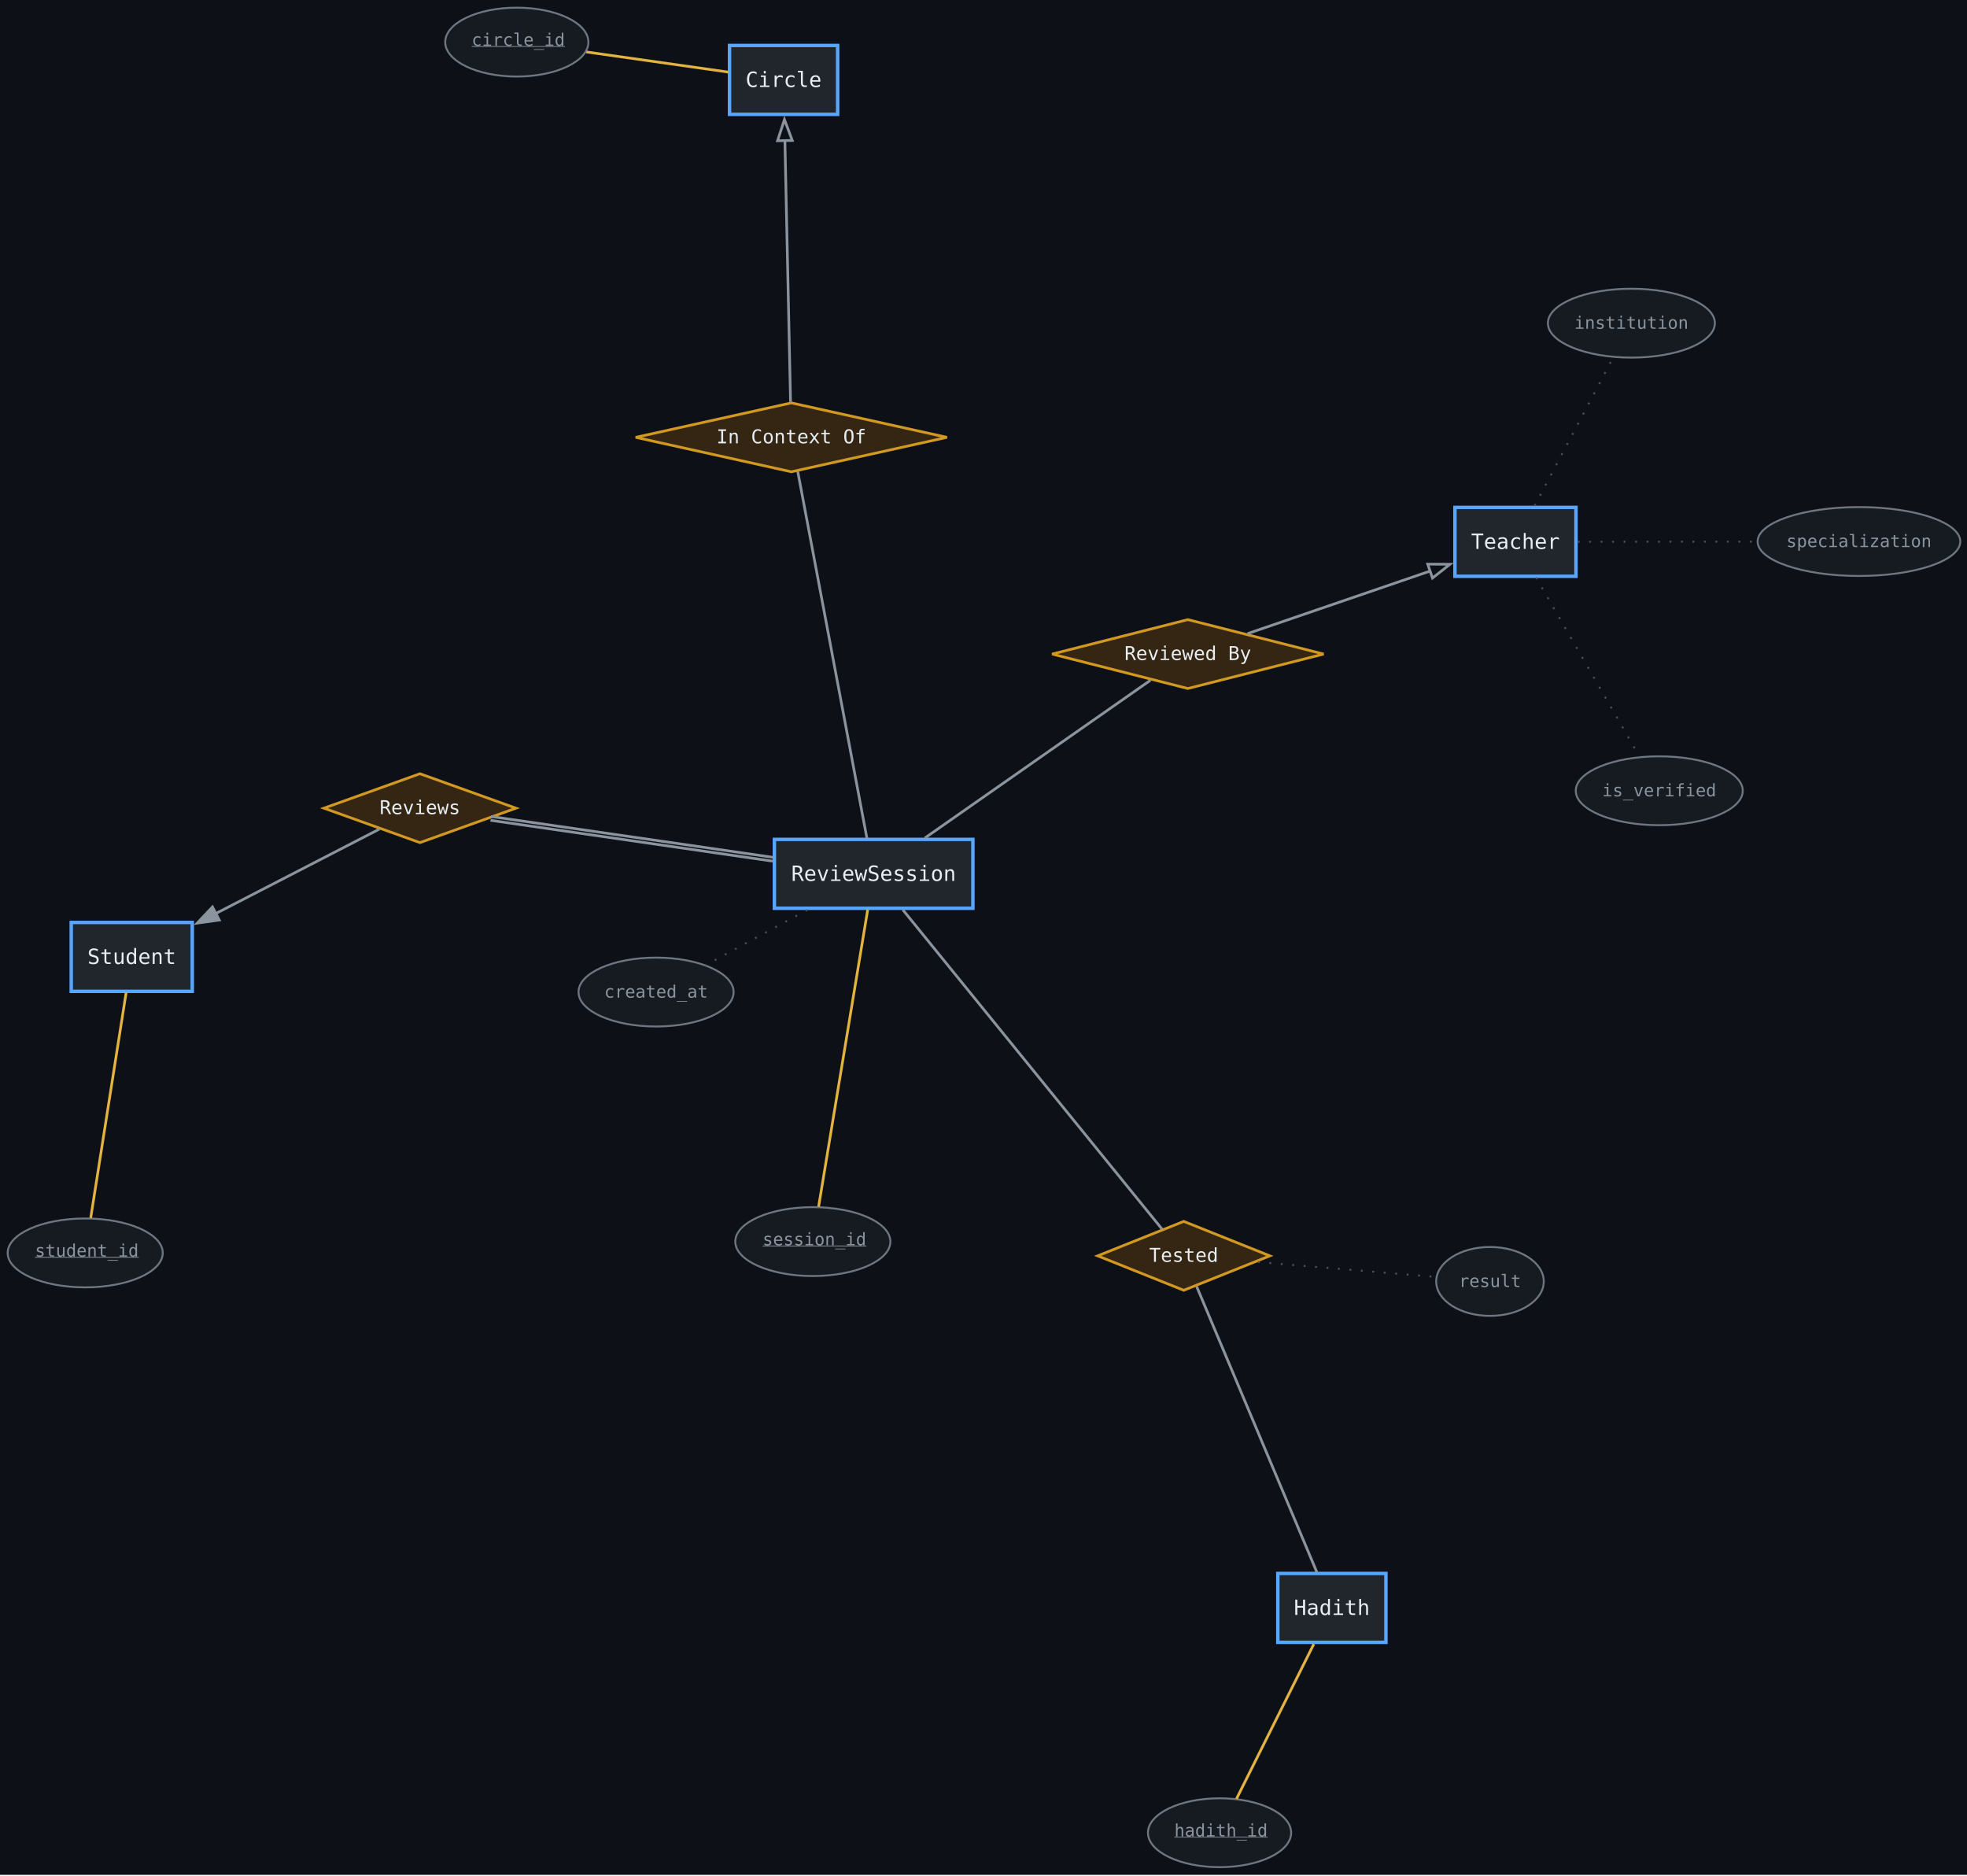
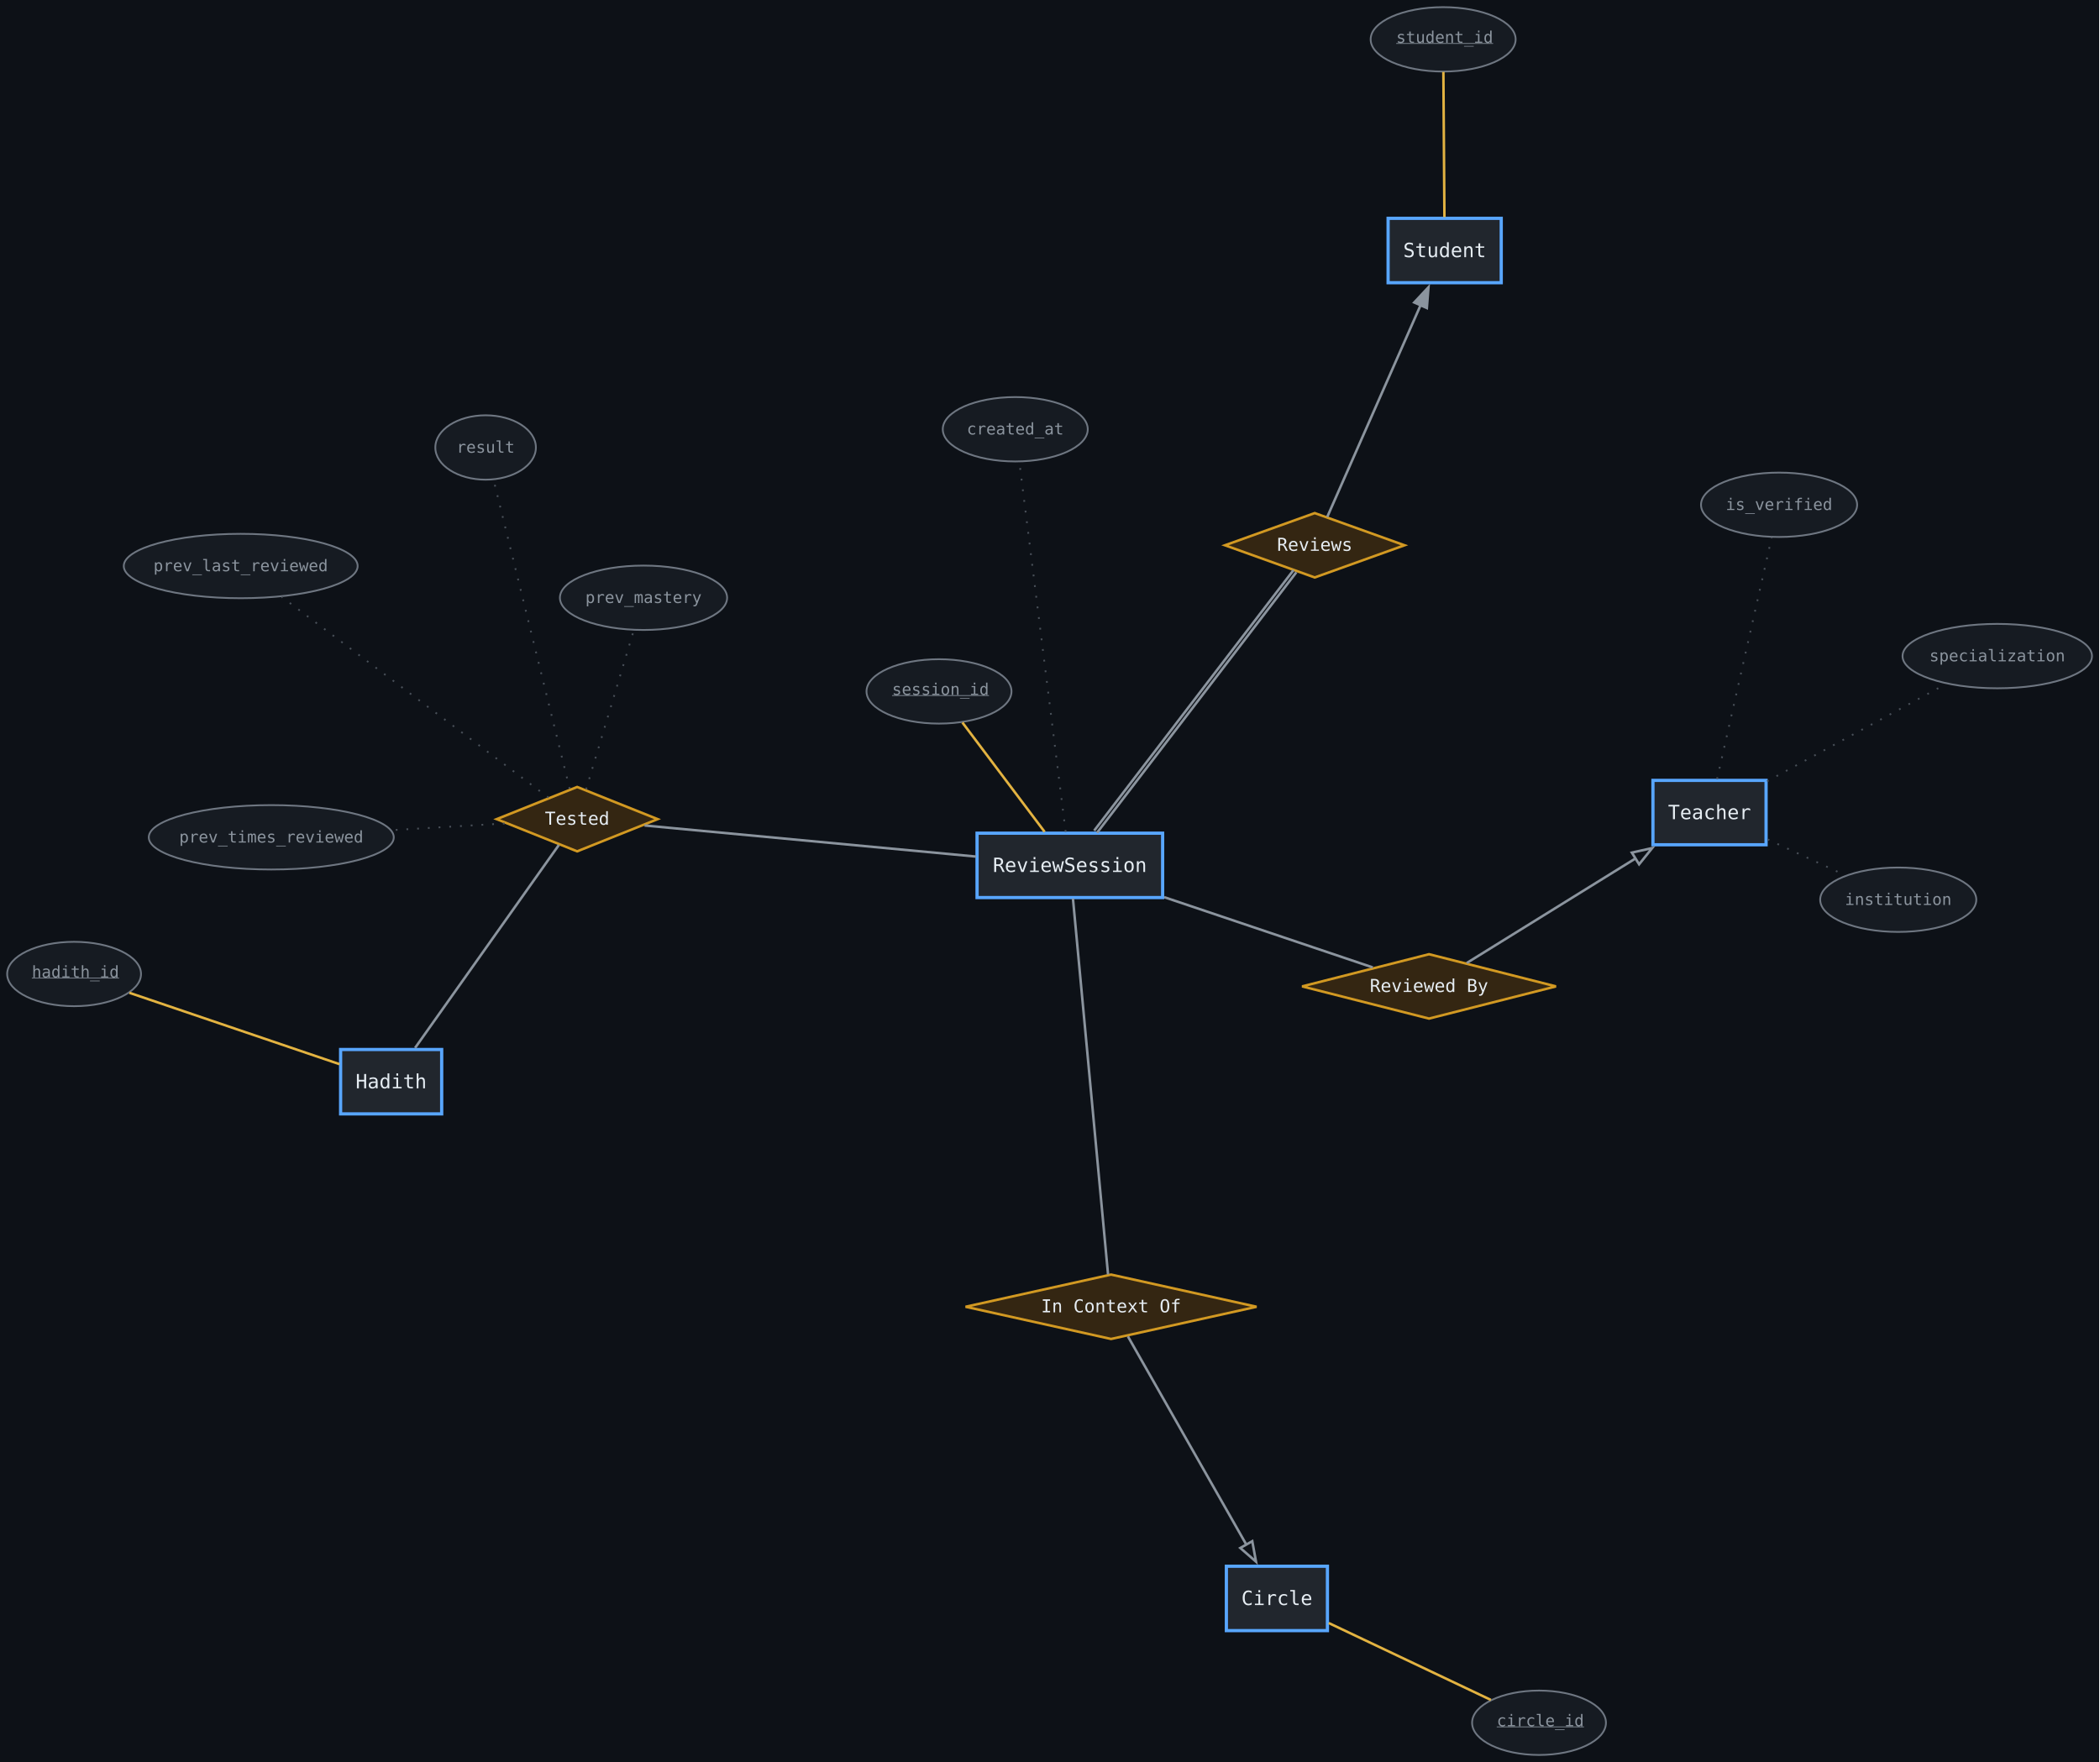
- <svg xmlns="http://www.w3.org/2000/svg" width="1028pt" height="980pt" viewBox="0.00 0.00 1028.00 980.00">
-   <g id="graph0" class="graph" transform="scale(1 1) rotate(0) translate(4 975.69)">
-     <polygon fill="#0d1117" stroke="none" points="-4,4 -4,-975.69 1024.49,-975.69 1024.49,4 -4,4" />
+ <svg xmlns="http://www.w3.org/2000/svg" width="1174pt" height="985pt" viewBox="0.00 0.00 1174.00 985.00">
+   <g id="graph0" class="graph" transform="scale(1 1) rotate(0) translate(4 981.28)">
+     <polygon fill="#0d1117" stroke="none" points="-4,4 -4,-981.28 1169.52,-981.28 1169.52,4 -4,4" />
    <g id="node1" class="node">
-       <polygon fill="#21262d" stroke="#58a6ff" stroke-width="1.8" points="96.48,-493.66 33.23,-493.66 33.23,-457.66 96.48,-457.66 96.48,-493.66" />
-       <text xml:space="preserve" text-anchor="middle" x="64.85" y="-471.96" font-family="DejaVu Sans Mono" font-size="11.00" fill="#e6edf3">Student</text>
+       <polygon fill="#21262d" stroke="#58a6ff" stroke-width="1.8" points="835.26,-859.2 772.01,-859.2 772.01,-823.2 835.26,-823.2 835.26,-859.2" />
+       <text xml:space="preserve" text-anchor="middle" x="803.64" y="-837.5" font-family="DejaVu Sans Mono" font-size="11.00" fill="#e6edf3">Student</text>
    </g>
    <g id="node6" class="node">
-       <polygon fill="#342612" stroke="#d29922" stroke-width="1.4" points="215.47,-571.38 165.28,-553.38 215.47,-535.38 265.65,-553.38 215.47,-571.38" />
-       <text xml:space="preserve" text-anchor="middle" x="215.47" y="-550.26" font-family="DejaVu Sans Mono" font-size="10.00" fill="#e6edf3">Reviews</text>
+       <polygon fill="#342612" stroke="#d29922" stroke-width="1.4" points="731,-694.39 680.81,-676.39 731,-658.39 781.19,-676.39 731,-694.39" />
+       <text xml:space="preserve" text-anchor="middle" x="731" y="-673.27" font-family="DejaVu Sans Mono" font-size="10.00" fill="#e6edf3">Reviews</text>
+     </g>
+     <g id="edge14" class="edge">
+       <path fill="none" stroke="#8b949e" stroke-width="1.4" d="M790.22,-810.75C774.77,-775.7 749.99,-719.47 737.98,-692.22" />
+       <polygon fill="#8b949e" stroke="#8b949e" stroke-width="1.4" points="786.63,-812.16 794.59,-820.67 793.68,-809.05 786.63,-812.16" />
+     </g>
+     <g id="node10" class="node">
+       <ellipse fill="#161b22" stroke="#6e7681" cx="802.79" cy="-959.28" rx="40.53" ry="18" />
+       <text xml:space="preserve" text-anchor="start" x="776.54" y="-957.35" font-family="DejaVu Sans Mono" text-decoration="underline" font-size="9.00" fill="#8b949e">student_id</text>
+     </g>
+     <g id="edge1" class="edge">
+       <path fill="none" stroke="#e3b341" stroke-width="1.4" d="M803.5,-859.91C803.34,-882.15 803.08,-919.01 802.92,-941.04" />
+     </g>
+     <g id="node2" class="node">
+       <polygon fill="#21262d" stroke="#58a6ff" stroke-width="1.8" points="983.32,-544.93 920.07,-544.93 920.07,-508.93 983.32,-508.93 983.32,-544.93" />
+       <text xml:space="preserve" text-anchor="middle" x="951.69" y="-523.23" font-family="DejaVu Sans Mono" font-size="11.00" fill="#e6edf3">Teacher</text>
+     </g>
+     <g id="node7" class="node">
+       <polygon fill="#342612" stroke="#d29922" stroke-width="1.4" points="794.89,-447.74 723.94,-429.74 794.89,-411.74 865.85,-429.74 794.89,-447.74" />
+       <text xml:space="preserve" text-anchor="middle" x="794.89" y="-426.61" font-family="DejaVu Sans Mono" font-size="10.00" fill="#e6edf3">Reviewed By</text>
+     </g>
+     <g id="edge16" class="edge">
+       <path fill="none" stroke="#8b949e" stroke-width="1.4" d="M910.36,-501.31C880.02,-482.51 840.07,-457.74 816,-442.82" />
+       <polygon fill="none" stroke="#8b949e" stroke-width="1.4" points="908.28,-504.55 919.66,-507.08 912.34,-498.01 908.28,-504.55" />
+     </g>
+     <g id="node11" class="node">
+       <ellipse fill="#161b22" stroke="#6e7681" cx="1057.21" cy="-478.2" rx="43.64" ry="18" />
+       <text xml:space="preserve" text-anchor="middle" x="1057.21" y="-475.28" font-family="DejaVu Sans Mono" font-size="9.00" fill="#8b949e">institution</text>
+     </g>
+     <g id="edge2" class="edge">
+       <path fill="none" stroke="#484f58" stroke-dasharray="1,5" d="M984.21,-511.92C998.14,-505.48 1014.28,-498.03 1027.84,-491.77" />
+     </g>
+     <g id="node12" class="node">
+       <ellipse fill="#161b22" stroke="#6e7681" cx="1112.57" cy="-614.43" rx="52.96" ry="18" />
+       <text xml:space="preserve" text-anchor="middle" x="1112.57" y="-611.5" font-family="DejaVu Sans Mono" font-size="9.00" fill="#8b949e">specialization</text>
+     </g>
+     <g id="edge3" class="edge">
+       <path fill="none" stroke="#484f58" stroke-dasharray="1,5" d="M983.86,-544.43C1013.11,-560.34 1055.87,-583.6 1083.96,-598.87" />
+     </g>
+     <g id="node13" class="node">
+       <ellipse fill="#161b22" stroke="#6e7681" cx="990.59" cy="-699.03" rx="43.64" ry="18" />
+       <text xml:space="preserve" text-anchor="middle" x="990.59" y="-696.11" font-family="DejaVu Sans Mono" font-size="9.00" fill="#8b949e">is_verified</text>
+     </g>
+     <g id="edge4" class="edge">
+       <path fill="none" stroke="#484f58" stroke-dasharray="1,5" d="M955.93,-545.68C963.45,-578.96 979.04,-647.94 986.47,-680.83" />
+     </g>
+     <g id="node3" class="node">
+       <polygon fill="#21262d" stroke="#58a6ff" stroke-width="1.8" points="738.1,-105.52 681.6,-105.52 681.6,-69.52 738.1,-69.52 738.1,-105.52" />
+       <text xml:space="preserve" text-anchor="middle" x="709.85" y="-83.82" font-family="DejaVu Sans Mono" font-size="11.00" fill="#e6edf3">Circle</text>
+     </g>
+     <g id="node8" class="node">
+       <polygon fill="#342612" stroke="#d29922" stroke-width="1.4" points="617.14,-268.6 535.8,-250.6 617.14,-232.6 698.48,-250.6 617.14,-268.6" />
+       <text xml:space="preserve" text-anchor="middle" x="617.14" y="-247.48" font-family="DejaVu Sans Mono" font-size="10.00" fill="#e6edf3">In Context Of</text>
+     </g>
+     <g id="edge18" class="edge">
+       <path fill="none" stroke="#8b949e" stroke-width="1.4" d="M692.86,-117.41C673.36,-151.71 642.08,-206.73 626.54,-234.07" />
+       <polygon fill="none" stroke="#8b949e" stroke-width="1.4" points="696.08,-119.53 698.17,-108.07 689.39,-115.73 696.08,-119.53" />
+     </g>
+     <g id="node14" class="node">
+       <ellipse fill="#161b22" stroke="#6e7681" cx="856.39" cy="-18" rx="37.42" ry="18" />
+       <text xml:space="preserve" text-anchor="start" x="832.76" y="-16.07" font-family="DejaVu Sans Mono" text-decoration="underline" font-size="9.00" fill="#8b949e">circle_id</text>
+     </g>
+     <g id="edge5" class="edge">
+       <path fill="none" stroke="#e3b341" stroke-width="1.4" d="M738.8,-73.78C765.16,-61.28 803.77,-42.96 829.47,-30.77" />
+     </g>
+     <g id="node4" class="node">
+       <polygon fill="#21262d" stroke="#58a6ff" stroke-width="1.8" points="242.92,-394.45 186.42,-394.45 186.42,-358.45 242.92,-358.45 242.92,-394.45" />
+       <text xml:space="preserve" text-anchor="middle" x="214.67" y="-372.75" font-family="DejaVu Sans Mono" font-size="11.00" fill="#e6edf3">Hadith</text>
+     </g>
+     <g id="node9" class="node">
+       <polygon fill="#342612" stroke="#d29922" stroke-width="1.4" points="318.66,-541.25 273.66,-523.25 318.66,-505.25 363.65,-523.25 318.66,-541.25" />
+       <text xml:space="preserve" text-anchor="middle" x="318.66" y="-520.12" font-family="DejaVu Sans Mono" font-size="10.00" fill="#e6edf3">Tested</text>
+     </g>
+     <g id="edge20" class="edge">
+       <path fill="none" stroke="#8b949e" stroke-width="1.4" d="M228.05,-395.34C249.11,-425.08 289.55,-482.16 308.45,-508.84" />
+     </g>
+     <g id="node15" class="node">
+       <ellipse fill="#161b22" stroke="#6e7681" cx="37.42" cy="-436.67" rx="37.42" ry="18" />
+       <text xml:space="preserve" text-anchor="start" x="13.8" y="-434.74" font-family="DejaVu Sans Mono" text-decoration="underline" font-size="9.00" fill="#8b949e">hadith_id</text>
+     </g>
+     <g id="edge6" class="edge">
+       <path fill="none" stroke="#e3b341" stroke-width="1.4" d="M185.79,-386.26C153.52,-397.22 101.46,-414.91 68.37,-426.15" />
+     </g>
+     <g id="node5" class="node">
+       <polygon fill="#21262d" stroke="#58a6ff" stroke-width="1.8" points="645.97,-515.41 542.22,-515.41 542.22,-479.41 645.97,-479.41 645.97,-515.41" />
+       <text xml:space="preserve" text-anchor="middle" x="594.1" y="-493.71" font-family="DejaVu Sans Mono" font-size="11.00" fill="#e6edf3">ReviewSession</text>
+     </g>
+     <g id="edge13" class="edge">
+       <path fill="none" stroke="#8b949e" stroke-width="1.4" d="M609.28,-515.61C636.74,-551.52 696.07,-629.08 720.72,-661.3" />
+       <path fill="none" stroke="#8b949e" stroke-width="1.4" d="M607.7,-516.83C635.16,-552.73 694.48,-630.3 719.13,-662.51" />
+     </g>
+     <g id="edge15" class="edge">
+       <path fill="none" stroke="#8b949e" stroke-width="1.4" d="M646.85,-479.63C683.92,-467.14 732.26,-450.84 763.44,-440.34" />
+     </g>
+     <g id="edge17" class="edge">
+       <path fill="none" stroke="#8b949e" stroke-width="1.4" d="M595.83,-478.86C600.12,-432.89 611.2,-314.18 615.45,-268.7" />
+     </g>
+     <g id="edge19" class="edge">
+       <path fill="none" stroke="#8b949e" stroke-width="1.4" d="M541.64,-502.33C487.48,-507.41 404.31,-515.21 356.33,-519.71" />
+     </g>
+     <g id="node16" class="node">
+       <ellipse fill="#161b22" stroke="#6e7681" cx="520.95" cy="-594.68" rx="40.53" ry="18" />
+       <text xml:space="preserve" text-anchor="start" x="494.7" y="-592.75" font-family="DejaVu Sans Mono" text-decoration="underline" font-size="9.00" fill="#8b949e">session_id</text>
+     </g>
+     <g id="edge7" class="edge">
+       <path fill="none" stroke="#e3b341" stroke-width="1.4" d="M579.99,-516.16C566.71,-533.83 546.96,-560.08 534.03,-577.29" />
+     </g>
+     <g id="node17" class="node">
+       <ellipse fill="#161b22" stroke="#6e7681" cx="563.58" cy="-741.26" rx="40.53" ry="18" />
+       <text xml:space="preserve" text-anchor="middle" x="563.58" y="-738.34" font-family="DejaVu Sans Mono" font-size="9.00" fill="#8b949e">created_at</text>
+     </g>
+     <g id="edge8" class="edge">
+       <path fill="none" stroke="#484f58" stroke-dasharray="1,5" d="M591.75,-516.14C586.06,-561.64 571.55,-677.58 565.89,-722.8" />
+     </g>
+     <g id="node18" class="node">
+       <ellipse fill="#161b22" stroke="#6e7681" cx="267.48" cy="-731.07" rx="28.11" ry="18" />
+       <text xml:space="preserve" text-anchor="middle" x="267.48" y="-728.14" font-family="DejaVu Sans Mono" font-size="9.00" fill="#8b949e">result</text>
+     </g>
+     <g id="edge9" class="edge">
+       <path fill="none" stroke="#484f58" stroke-dasharray="1,5" d="M314.47,-540.26C304.94,-578.93 281.73,-673.21 271.94,-712.94" />
+     </g>
+     <g id="node19" class="node">
+       <ellipse fill="#161b22" stroke="#6e7681" cx="355.76" cy="-647.04" rx="46.74" ry="18" />
+       <text xml:space="preserve" text-anchor="middle" x="355.76" y="-644.11" font-family="DejaVu Sans Mono" font-size="9.00" fill="#8b949e">prev_mastery</text>
+     </g>
+     <g id="edge10" class="edge">
+       <path fill="none" stroke="#484f58" stroke-dasharray="1,5" d="M323.66,-539.94C330.62,-563.17 343.18,-605.08 350.35,-629" />
+     </g>
+     <g id="node20" class="node">
+       <ellipse fill="#161b22" stroke="#6e7681" cx="147.66" cy="-513.1" rx="68.49" ry="18" />
+       <text xml:space="preserve" text-anchor="middle" x="147.66" y="-510.18" font-family="DejaVu Sans Mono" font-size="9.00" fill="#8b949e">prev_times_reviewed</text>
    </g>
    <g id="edge11" class="edge">
-       <path fill="none" stroke="#8b949e" stroke-width="1.4" d="M108.74,-498.31C136.91,-512.85 172.23,-531.07 194.33,-542.48" />
-       <polygon fill="#8b949e" stroke="#8b949e" stroke-width="1.4" points="110.59,-494.93 99.04,-493.3 107.05,-501.77 110.59,-494.93" />
+       <path fill="none" stroke="#484f58" stroke-dasharray="1,5" d="M278.13,-520.84C259.27,-519.72 236.32,-518.36 214.97,-517.1" />
    </g>
-     <g id="node10" class="node">
-       <ellipse fill="#161b22" stroke="#6e7681" cx="40.53" cy="-320.98" rx="40.53" ry="18" />
-       <text xml:space="preserve" text-anchor="start" x="14.28" y="-319.06" font-family="DejaVu Sans Mono" text-decoration="underline" font-size="9.00" fill="#8b949e">student_id</text>
-     </g>
-     <g id="edge1" class="edge">
-       <path fill="none" stroke="#e3b341" stroke-width="1.4" d="M61.92,-457C57.22,-427.11 48.06,-368.85 43.4,-339.23" />
-     </g>
-     <g id="node2" class="node">
-       <polygon fill="#21262d" stroke="#58a6ff" stroke-width="1.8" points="819.64,-710.55 756.39,-710.55 756.39,-674.55 819.64,-674.55 819.64,-710.55" />
-       <text xml:space="preserve" text-anchor="middle" x="788.01" y="-688.85" font-family="DejaVu Sans Mono" font-size="11.00" fill="#e6edf3">Teacher</text>
-     </g>
-     <g id="node7" class="node">
-       <polygon fill="#342612" stroke="#d29922" stroke-width="1.4" points="616.8,-651.91 545.85,-633.91 616.8,-615.91 687.76,-633.91 616.8,-651.91" />
-       <text xml:space="preserve" text-anchor="middle" x="616.8" y="-630.78" font-family="DejaVu Sans Mono" font-size="10.00" fill="#e6edf3">Reviewed By</text>
-     </g>
-     <g id="edge13" class="edge">
-       <path fill="none" stroke="#8b949e" stroke-width="1.4" d="M743.56,-677.33C713.57,-667.05 674.73,-653.75 647.99,-644.59" />
-       <polygon fill="none" stroke="#8b949e" stroke-width="1.4" points="742.15,-680.91 753.8,-680.84 744.65,-673.63 742.15,-680.91" />
-     </g>
-     <g id="node11" class="node">
-       <ellipse fill="#161b22" stroke="#6e7681" cx="848.6" cy="-806.82" rx="43.64" ry="18" />
-       <text xml:space="preserve" text-anchor="middle" x="848.6" y="-803.89" font-family="DejaVu Sans Mono" font-size="9.00" fill="#8b949e">institution</text>
-     </g>
-     <g id="edge2" class="edge">
-       <path fill="none" stroke="#484f58" stroke-dasharray="1,5" d="M798.02,-711.42C809.45,-732.97 828,-767.97 839.18,-789.05" />
-     </g>
-     <g id="node12" class="node">
-       <ellipse fill="#161b22" stroke="#6e7681" cx="967.53" cy="-692.72" rx="52.96" ry="18" />
-       <text xml:space="preserve" text-anchor="middle" x="967.53" y="-689.79" font-family="DejaVu Sans Mono" font-size="9.00" fill="#8b949e">specialization</text>
-     </g>
-     <g id="edge3" class="edge">
-       <path fill="none" stroke="#484f58" stroke-dasharray="1,5" d="M820.52,-692.58C846.59,-692.61 883.72,-692.64 914.13,-692.67" />
-     </g>
-     <g id="node13" class="node">
-       <ellipse fill="#161b22" stroke="#6e7681" cx="863.17" cy="-562.48" rx="43.64" ry="18" />
-       <text xml:space="preserve" text-anchor="middle" x="863.17" y="-559.56" font-family="DejaVu Sans Mono" font-size="9.00" fill="#8b949e">is_verified</text>
-     </g>
-     <g id="edge4" class="edge">
-       <path fill="none" stroke="#484f58" stroke-dasharray="1,5" d="M798.78,-673.92C813.23,-648.91 838.72,-604.8 852.9,-580.25" />
-     </g>
-     <g id="node3" class="node">
-       <polygon fill="#21262d" stroke="#58a6ff" stroke-width="1.8" points="433.77,-951.93 377.27,-951.93 377.27,-915.93 433.77,-915.93 433.77,-951.93" />
-       <text xml:space="preserve" text-anchor="middle" x="405.52" y="-930.23" font-family="DejaVu Sans Mono" font-size="11.00" fill="#e6edf3">Circle</text>
-     </g>
-     <g id="node8" class="node">
-       <polygon fill="#342612" stroke="#d29922" stroke-width="1.4" points="409.56,-765.16 328.22,-747.16 409.56,-729.16 490.9,-747.16 409.56,-765.16" />
-       <text xml:space="preserve" text-anchor="middle" x="409.56" y="-744.03" font-family="DejaVu Sans Mono" font-size="10.00" fill="#e6edf3">In Context Of</text>
-     </g>
-     <g id="edge15" class="edge">
-       <path fill="none" stroke="#8b949e" stroke-width="1.4" d="M406.2,-902.44C407.05,-863.24 408.47,-797.57 409.16,-765.67" />
-       <polygon fill="none" stroke="#8b949e" stroke-width="1.4" points="402.36,-902.14 405.97,-913.22 410.06,-902.3 402.36,-902.14" />
-     </g>
-     <g id="node14" class="node">
-       <ellipse fill="#161b22" stroke="#6e7681" cx="266.1" cy="-953.69" rx="37.42" ry="18" />
-       <text xml:space="preserve" text-anchor="start" x="242.48" y="-951.77" font-family="DejaVu Sans Mono" text-decoration="underline" font-size="9.00" fill="#8b949e">circle_id</text>
-     </g>
-     <g id="edge5" class="edge">
-       <path fill="none" stroke="#e3b341" stroke-width="1.4" d="M376.63,-938.02C355.1,-941.08 325.54,-945.27 302.41,-948.55" />
-     </g>
-     <g id="node4" class="node">
-       <polygon fill="#21262d" stroke="#58a6ff" stroke-width="1.8" points="720.32,-153.49 663.82,-153.49 663.82,-117.49 720.32,-117.49 720.32,-153.49" />
-       <text xml:space="preserve" text-anchor="middle" x="692.07" y="-131.79" font-family="DejaVu Sans Mono" font-size="11.00" fill="#e6edf3">Hadith</text>
-     </g>
-     <g id="node9" class="node">
-       <polygon fill="#342612" stroke="#d29922" stroke-width="1.4" points="614.66,-337.45 569.66,-319.45 614.66,-301.45 659.65,-319.45 614.66,-337.45" />
-       <text xml:space="preserve" text-anchor="middle" x="614.66" y="-316.32" font-family="DejaVu Sans Mono" font-size="10.00" fill="#e6edf3">Tested</text>
-     </g>
-     <g id="edge17" class="edge">
-       <path fill="none" stroke="#8b949e" stroke-width="1.4" d="M684.22,-154.14C669,-190.31 635.71,-269.42 621.41,-303.41" />
-     </g>
-     <g id="node15" class="node">
-       <ellipse fill="#161b22" stroke="#6e7681" cx="633.37" cy="-18" rx="37.42" ry="18" />
-       <text xml:space="preserve" text-anchor="start" x="609.74" y="-16.07" font-family="DejaVu Sans Mono" text-decoration="underline" font-size="9.00" fill="#8b949e">hadith_id</text>
-     </g>
-     <g id="edge6" class="edge">
-       <path fill="none" stroke="#e3b341" stroke-width="1.4" d="M682.64,-116.61C671.49,-94.3 653.08,-57.45 642.2,-35.68" />
-     </g>
-     <g id="node5" class="node">
-       <polygon fill="#21262d" stroke="#58a6ff" stroke-width="1.8" points="504.46,-537.07 400.71,-537.07 400.71,-501.07 504.46,-501.07 504.46,-537.07" />
-       <text xml:space="preserve" text-anchor="middle" x="452.58" y="-515.37" font-family="DejaVu Sans Mono" font-size="11.00" fill="#e6edf3">ReviewSession</text>
-     </g>
-     <g id="edge10" class="edge">
-       <path fill="none" stroke="#8b949e" stroke-width="1.4" d="M400.1,-527.67C355.35,-534.15 292.22,-543.29 252.63,-549.02" />
-       <path fill="none" stroke="#8b949e" stroke-width="1.4" d="M399.81,-525.69C355.06,-532.17 291.93,-541.31 252.34,-547.04" />
+     <g id="node21" class="node">
+       <ellipse fill="#161b22" stroke="#6e7681" cx="130.57" cy="-664.79" rx="65.38" ry="18" />
+       <text xml:space="preserve" text-anchor="middle" x="130.57" y="-661.87" font-family="DejaVu Sans Mono" font-size="9.00" fill="#8b949e">prev_last_reviewed</text>
    </g>
    <g id="edge12" class="edge">
-       <path fill="none" stroke="#8b949e" stroke-width="1.4" d="M479.33,-537.77C512.41,-560.91 567.94,-599.74 597.28,-620.25" />
-     </g>
-     <g id="edge14" class="edge">
-       <path fill="none" stroke="#8b949e" stroke-width="1.4" d="M449.06,-537.73C440.91,-580.93 420.85,-687.3 412.89,-729.5" />
-     </g>
-     <g id="edge16" class="edge">
-       <path fill="none" stroke="#8b949e" stroke-width="1.4" d="M467.83,-500.29C500.14,-460.49 574.86,-368.47 603.34,-333.38" />
-     </g>
-     <g id="node16" class="node">
-       <ellipse fill="#161b22" stroke="#6e7681" cx="420.8" cy="-326.9" rx="40.53" ry="18" />
-       <text xml:space="preserve" text-anchor="start" x="394.55" y="-324.98" font-family="DejaVu Sans Mono" text-decoration="underline" font-size="9.00" fill="#8b949e">session_id</text>
-     </g>
-     <g id="edge7" class="edge">
-       <path fill="none" stroke="#e3b341" stroke-width="1.4" d="M449.48,-500.29C443.37,-463.36 429.87,-381.72 423.83,-345.19" />
-     </g>
-     <g id="node17" class="node">
-       <ellipse fill="#161b22" stroke="#6e7681" cx="338.88" cy="-457.29" rx="40.53" ry="18" />
-       <text xml:space="preserve" text-anchor="middle" x="338.88" y="-454.36" font-family="DejaVu Sans Mono" font-size="9.00" fill="#8b949e">created_at</text>
-     </g>
-     <g id="edge8" class="edge">
-       <path fill="none" stroke="#484f58" stroke-dasharray="1,5" d="M417.85,-500.19C400.74,-490.9 380.46,-479.88 364.74,-471.34" />
-     </g>
-     <g id="node18" class="node">
-       <ellipse fill="#161b22" stroke="#6e7681" cx="774.7" cy="-306.08" rx="28.11" ry="18" />
-       <text xml:space="preserve" text-anchor="middle" x="774.7" y="-303.15" font-family="DejaVu Sans Mono" font-size="9.00" fill="#8b949e">result</text>
-     </g>
-     <g id="edge9" class="edge">
-       <path fill="none" stroke="#484f58" stroke-dasharray="1,5" d="M653.4,-316.21C682.08,-313.81 720.49,-310.61 746.34,-308.45" />
+       <path fill="none" stroke="#484f58" stroke-dasharray="1,5" d="M302.62,-535.32C269.22,-560.45 192.08,-618.5 153.46,-647.56" />
    </g>
  </g>
</svg>
